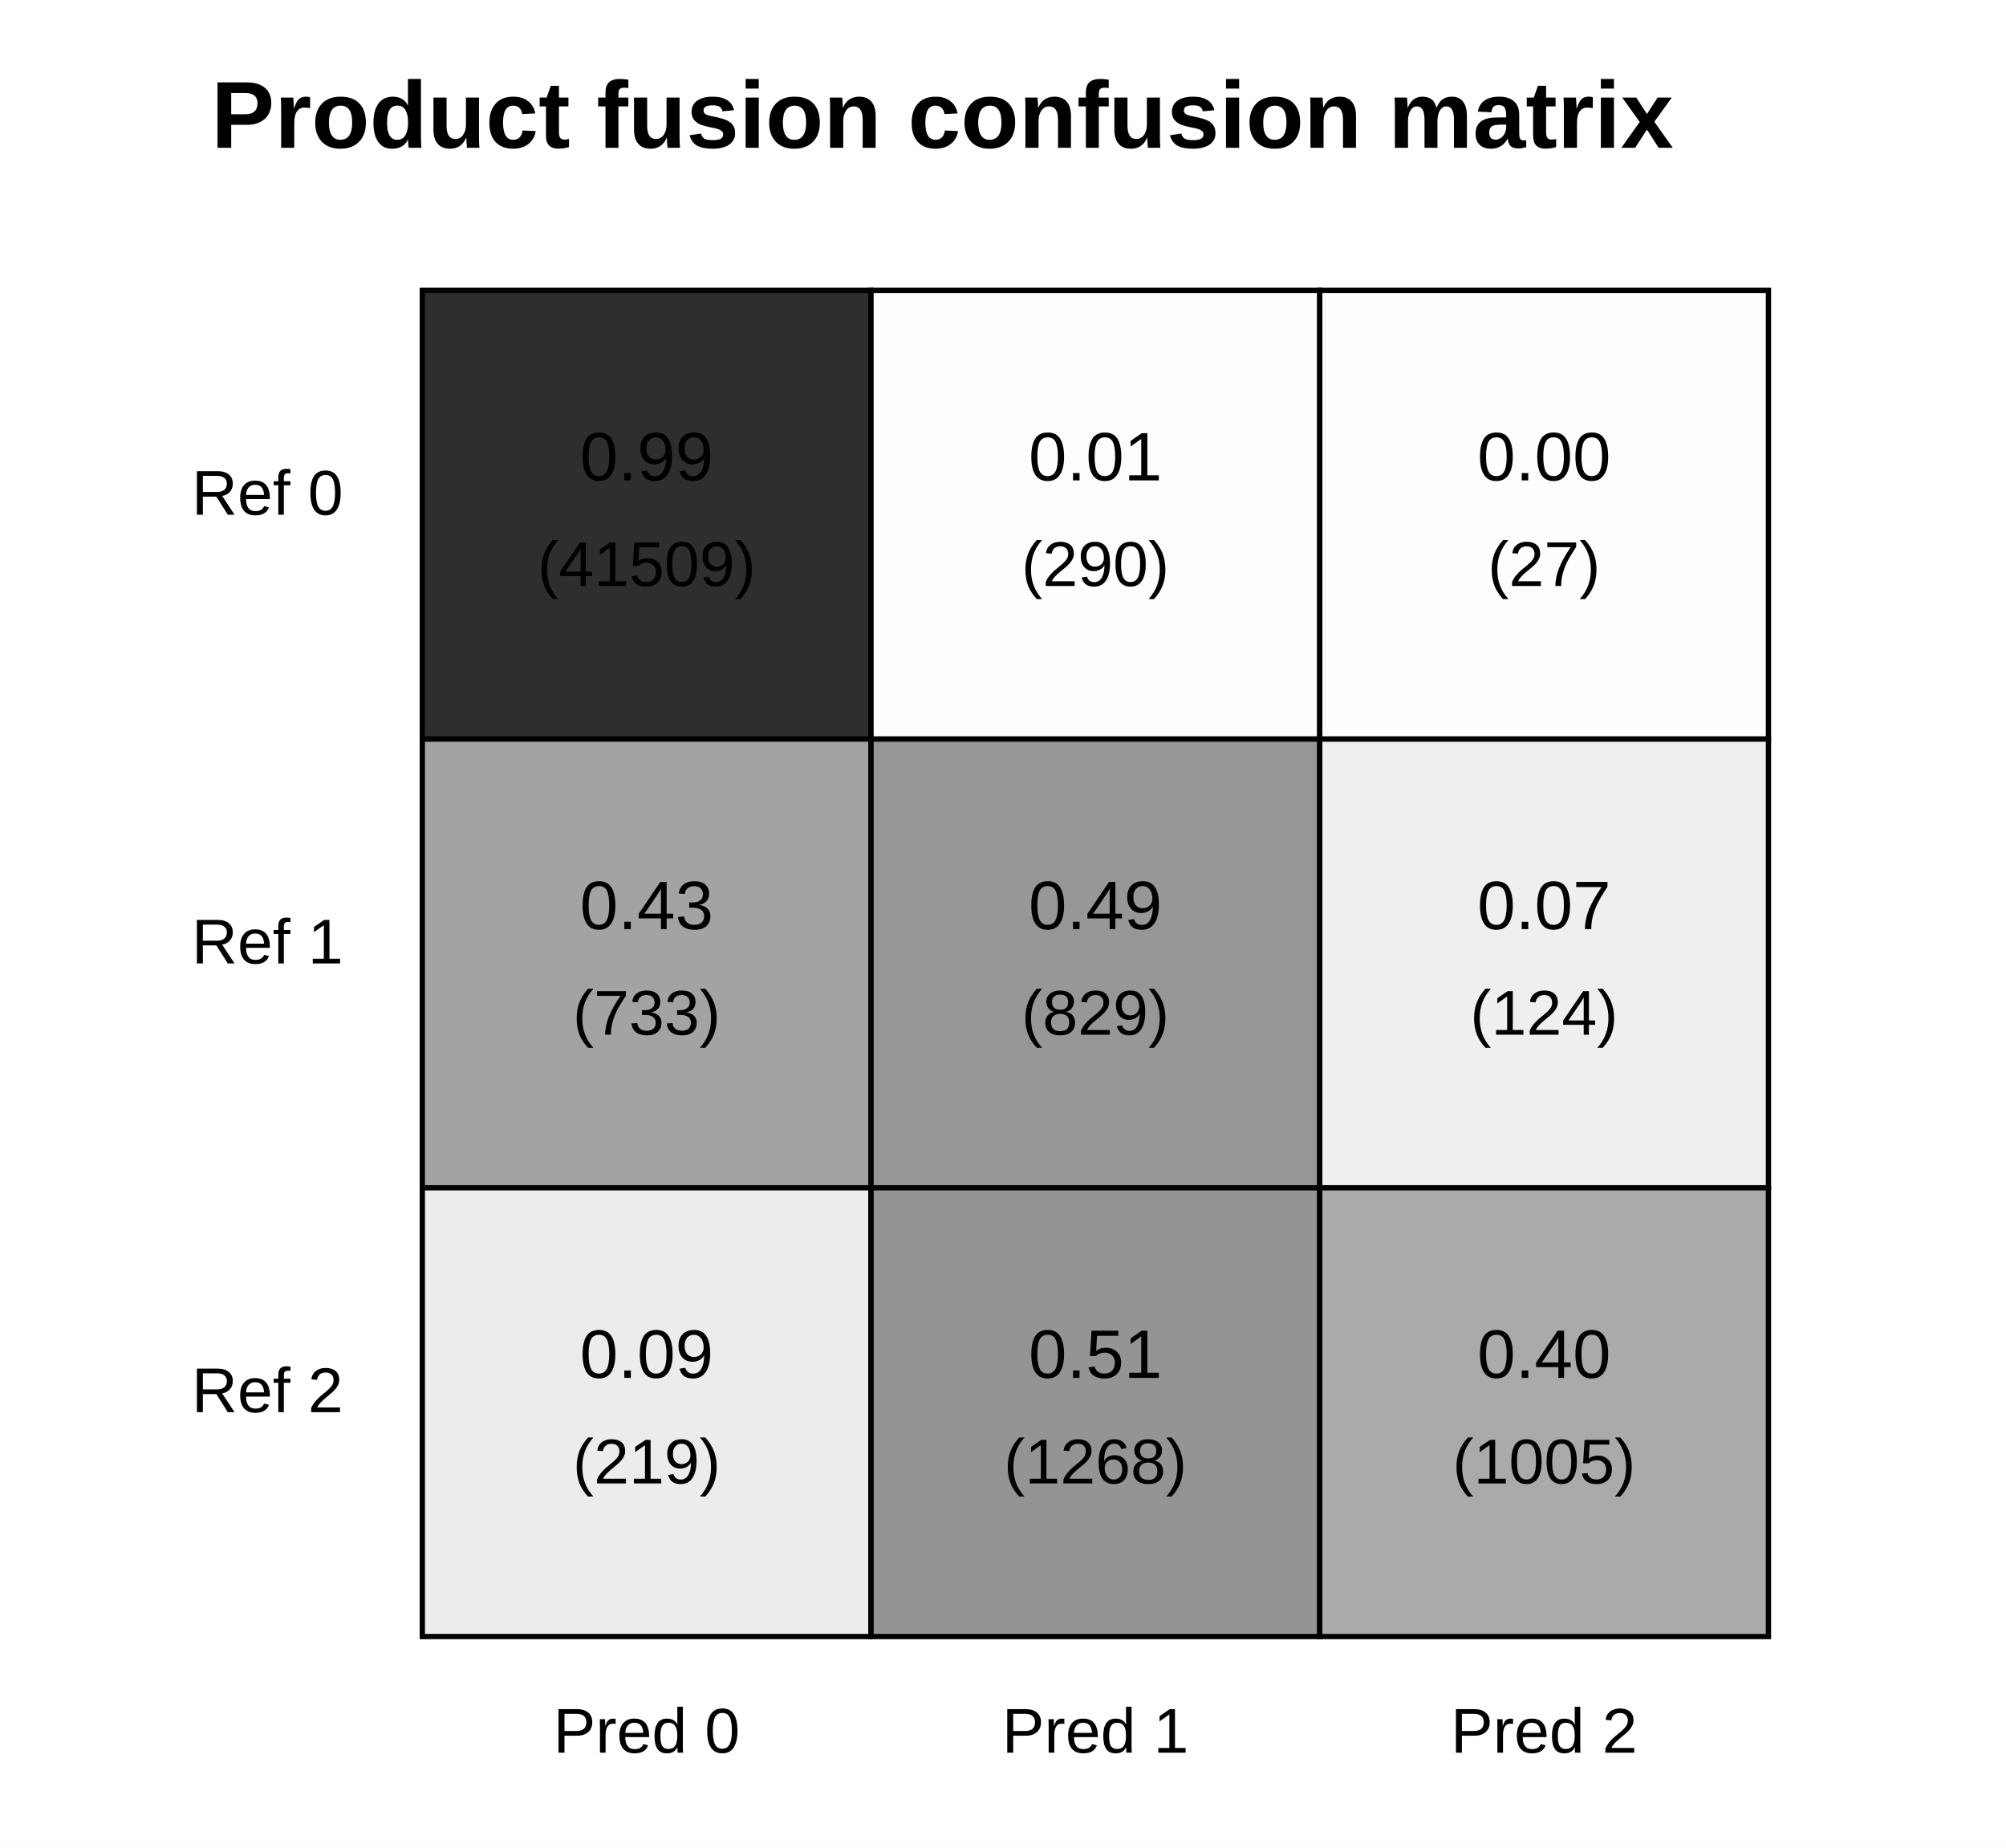
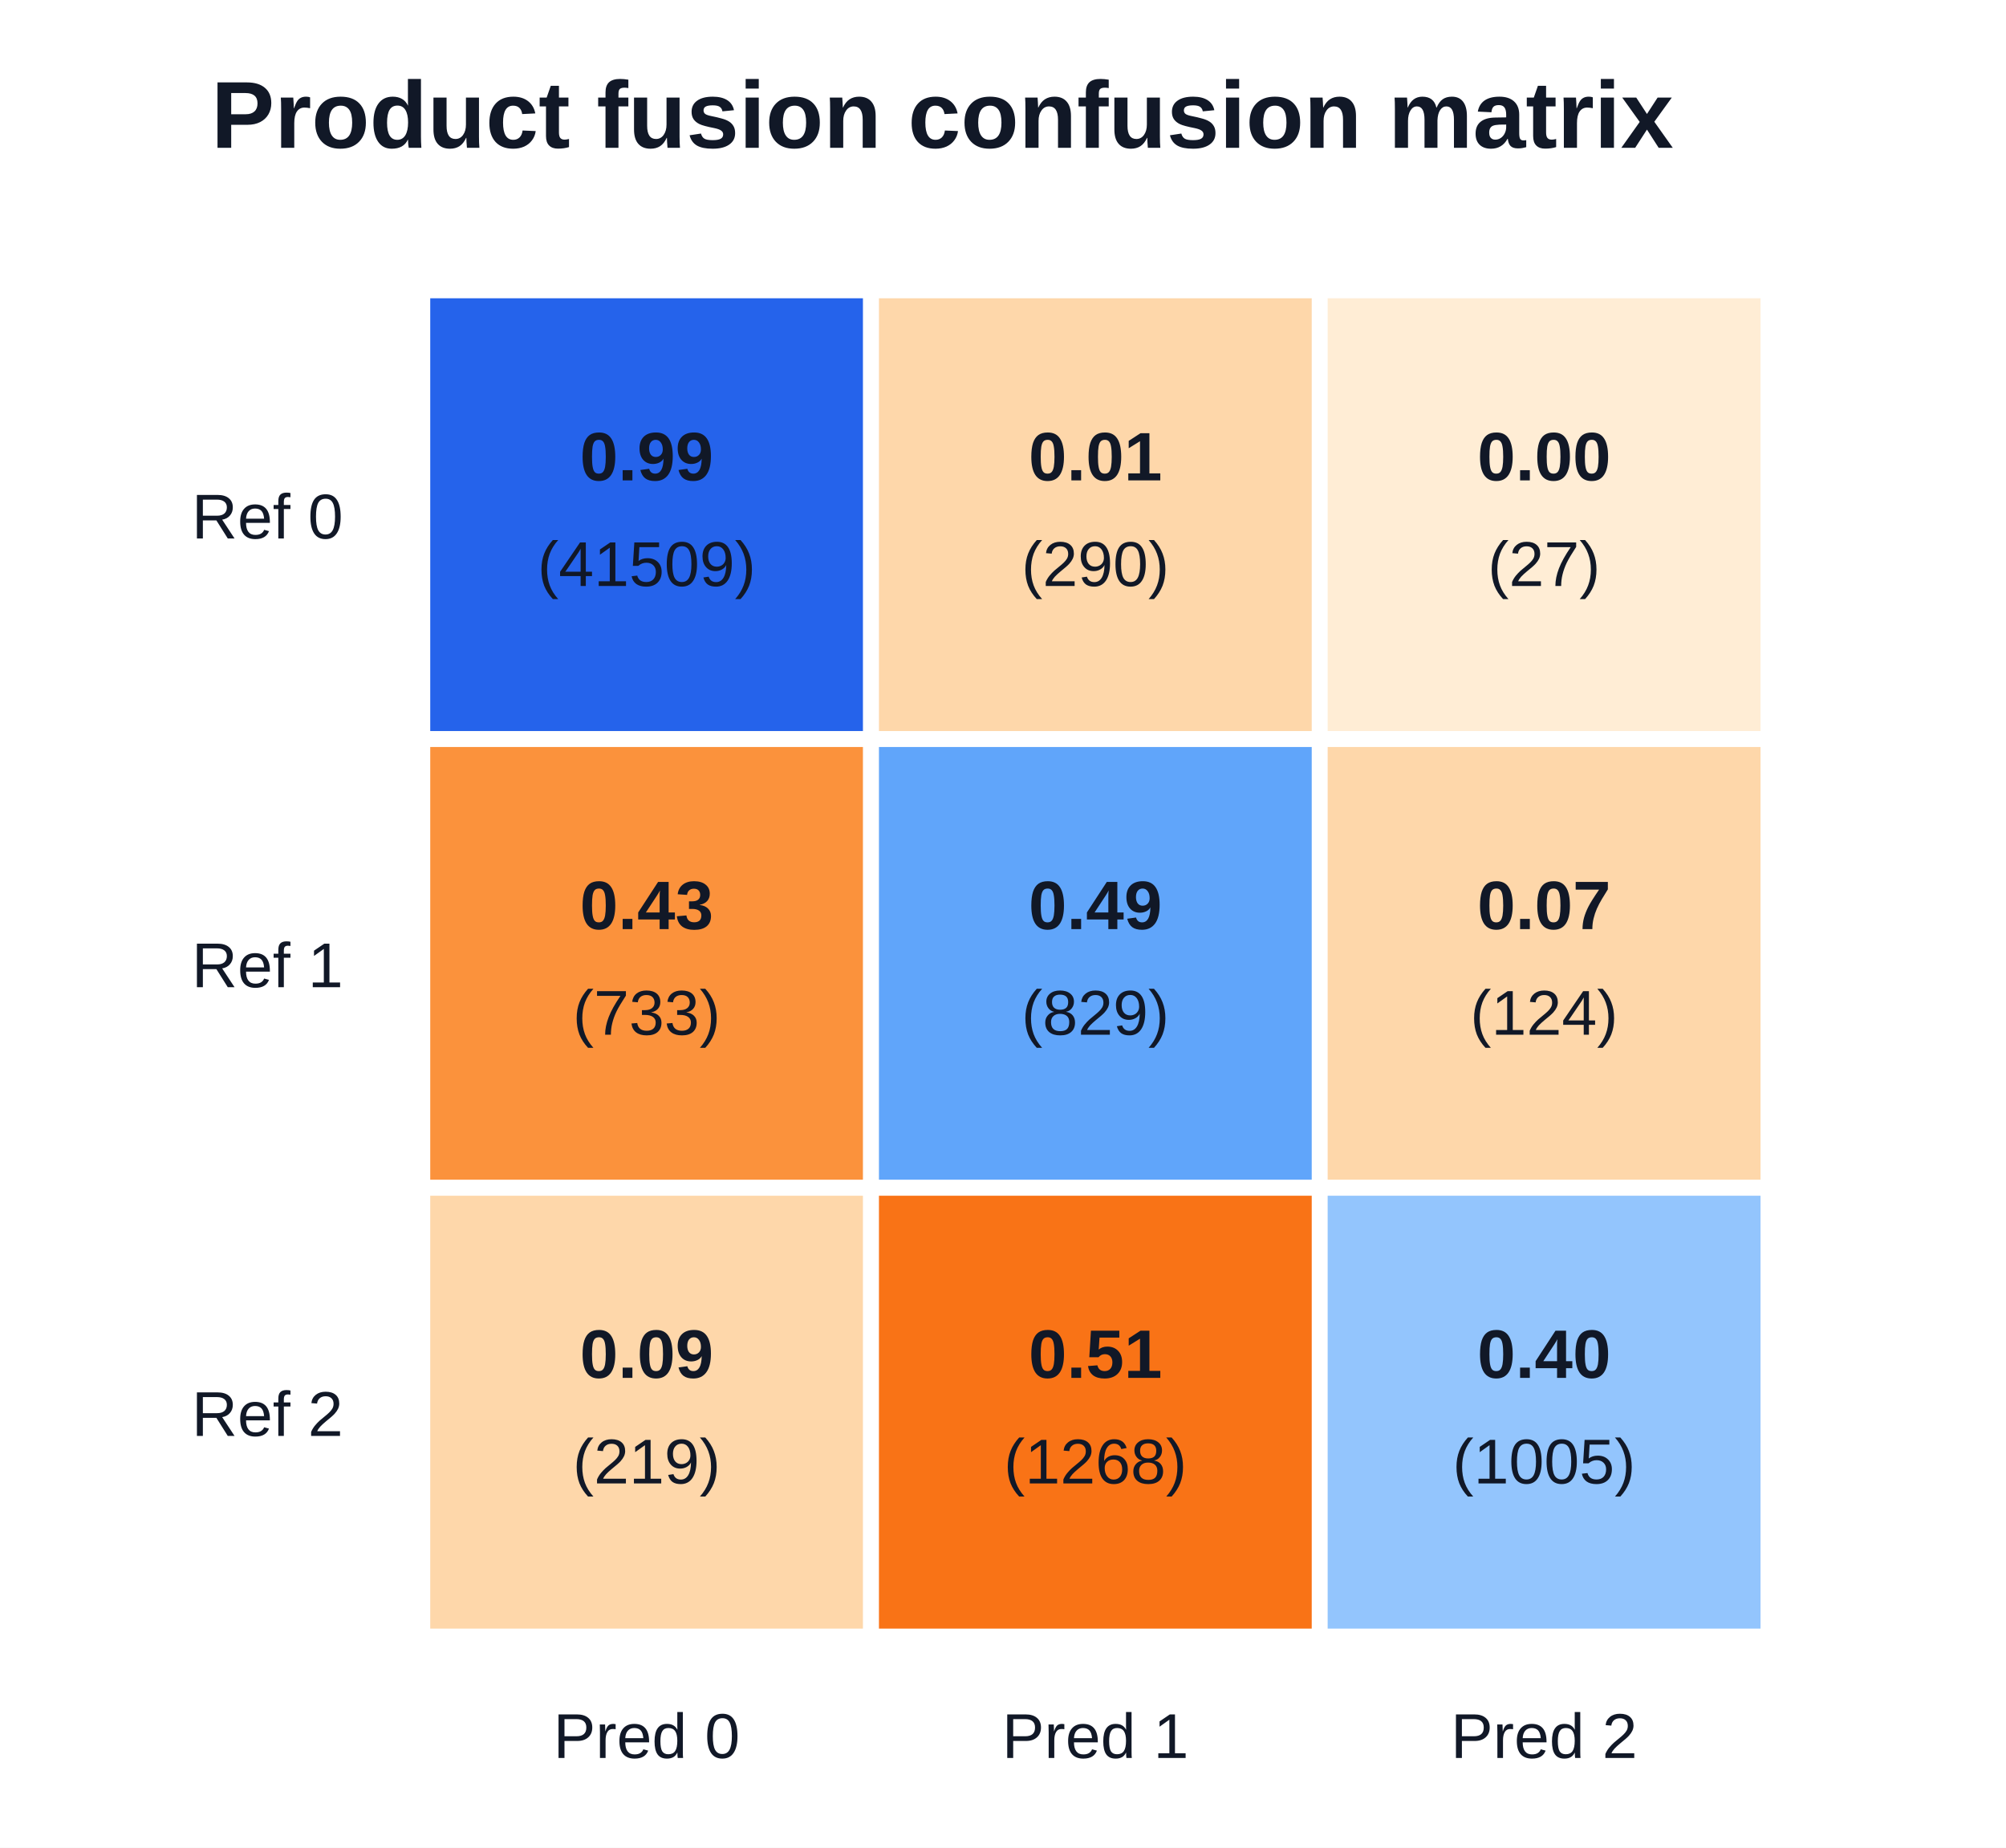
<svg xmlns="http://www.w3.org/2000/svg" width="380" height="350" viewBox="0 0 380 350">
  <rect width="100%" height="100%" fill="white" />
-   <style>text{font-family:Arial,Helvetica,sans-serif;fill:#000} .box{fill:#fff;stroke:#000;stroke-width:2} .thin{stroke:#000;stroke-width:1} .dash{stroke:#000;stroke-width:1;stroke-dasharray:4 3} .bar{fill:#000} .hatch{fill:#fff;stroke:#000;stroke-width:1.5} </style>
+   <style>text{font-family:Arial,Helvetica,sans-serif;fill:#111827}</style>
  <text x="40" y="28" font-size="18" font-weight="700">Product fusion confusion matrix</text>
-   <rect x="80" y="55" width="85" height="85" fill="rgb(46,46,46)" stroke="#000" />
-   <text x="122.5" y="91" text-anchor="middle" font-size="13" fill="white">0.99</text>
+   <rect x="80" y="55" width="85" height="85" fill="#2563eb" stroke="white" stroke-width="3" />
+   <text x="122.5" y="91" text-anchor="middle" font-size="13" font-weight="700" fill="white">0.99</text>
  <text x="122.5" y="111" text-anchor="middle" font-size="12" fill="white">(41509)</text>
-   <rect x="165" y="55" width="85" height="85" fill="rgb(253,253,253)" stroke="#000" />
-   <text x="207.5" y="91" text-anchor="middle" font-size="13" fill="black">0.01</text>
-   <text x="207.5" y="111" text-anchor="middle" font-size="12" fill="black">(290)</text>
-   <rect x="250" y="55" width="85" height="85" fill="rgb(254,254,254)" stroke="#000" />
-   <text x="292.5" y="91" text-anchor="middle" font-size="13" fill="black">0.00</text>
-   <text x="292.5" y="111" text-anchor="middle" font-size="12" fill="black">(27)</text>
-   <rect x="80" y="140" width="85" height="85" fill="rgb(163,163,163)" stroke="#000" />
-   <text x="122.5" y="176" text-anchor="middle" font-size="13" fill="black">0.43</text>
-   <text x="122.5" y="196" text-anchor="middle" font-size="12" fill="black">(733)</text>
-   <rect x="165" y="140" width="85" height="85" fill="rgb(151,151,151)" stroke="#000" />
-   <text x="207.5" y="176" text-anchor="middle" font-size="13" fill="black">0.49</text>
-   <text x="207.5" y="196" text-anchor="middle" font-size="12" fill="black">(829)</text>
-   <rect x="250" y="140" width="85" height="85" fill="rgb(239,239,239)" stroke="#000" />
-   <text x="292.5" y="176" text-anchor="middle" font-size="13" fill="black">0.07</text>
-   <text x="292.5" y="196" text-anchor="middle" font-size="12" fill="black">(124)</text>
-   <rect x="80" y="225" width="85" height="85" fill="rgb(236,236,236)" stroke="#000" />
-   <text x="122.5" y="261" text-anchor="middle" font-size="13" fill="black">0.09</text>
-   <text x="122.5" y="281" text-anchor="middle" font-size="12" fill="black">(219)</text>
-   <rect x="165" y="225" width="85" height="85" fill="rgb(148,148,148)" stroke="#000" />
-   <text x="207.5" y="261" text-anchor="middle" font-size="13" fill="black">0.51</text>
-   <text x="207.5" y="281" text-anchor="middle" font-size="12" fill="black">(1268)</text>
-   <rect x="250" y="225" width="85" height="85" fill="rgb(170,170,170)" stroke="#000" />
-   <text x="292.5" y="261" text-anchor="middle" font-size="13" fill="black">0.40</text>
-   <text x="292.5" y="281" text-anchor="middle" font-size="12" fill="black">(1005)</text>
-   <text x="122.5" y="332" text-anchor="middle" font-size="12">Pred 0</text>
-   <text x="207.5" y="332" text-anchor="middle" font-size="12">Pred 1</text>
-   <text x="292.5" y="332" text-anchor="middle" font-size="12">Pred 2</text>
-   <text x="65" y="97.5" text-anchor="end" font-size="12">Ref 0</text>
-   <text x="65" y="182.5" text-anchor="end" font-size="12">Ref 1</text>
-   <text x="65" y="267.5" text-anchor="end" font-size="12">Ref 2</text>
+   <rect x="165" y="55" width="85" height="85" fill="#fed7aa" stroke="white" stroke-width="3" />
+   <text x="207.5" y="91" text-anchor="middle" font-size="13" font-weight="700">0.01</text>
+   <text x="207.5" y="111" text-anchor="middle" font-size="12">(290)</text>
+   <rect x="250" y="55" width="85" height="85" fill="#ffedd5" stroke="white" stroke-width="3" />
+   <text x="292.5" y="91" text-anchor="middle" font-size="13" font-weight="700">0.00</text>
+   <text x="292.5" y="111" text-anchor="middle" font-size="12">(27)</text>
+   <rect x="80" y="140" width="85" height="85" fill="#fb923c" stroke="white" stroke-width="3" />
+   <text x="122.5" y="176" text-anchor="middle" font-size="13" font-weight="700">0.43</text>
+   <text x="122.5" y="196" text-anchor="middle" font-size="12">(733)</text>
+   <rect x="165" y="140" width="85" height="85" fill="#60a5fa" stroke="white" stroke-width="3" />
+   <text x="207.5" y="176" text-anchor="middle" font-size="13" font-weight="700">0.49</text>
+   <text x="207.5" y="196" text-anchor="middle" font-size="12">(829)</text>
+   <rect x="250" y="140" width="85" height="85" fill="#fed7aa" stroke="white" stroke-width="3" />
+   <text x="292.5" y="176" text-anchor="middle" font-size="13" font-weight="700">0.07</text>
+   <text x="292.5" y="196" text-anchor="middle" font-size="12">(124)</text>
+   <rect x="80" y="225" width="85" height="85" fill="#fed7aa" stroke="white" stroke-width="3" />
+   <text x="122.5" y="261" text-anchor="middle" font-size="13" font-weight="700">0.09</text>
+   <text x="122.5" y="281" text-anchor="middle" font-size="12">(219)</text>
+   <rect x="165" y="225" width="85" height="85" fill="#f97316" stroke="white" stroke-width="3" />
+   <text x="207.5" y="261" text-anchor="middle" font-size="13" font-weight="700">0.51</text>
+   <text x="207.5" y="281" text-anchor="middle" font-size="12">(1268)</text>
+   <rect x="250" y="225" width="85" height="85" fill="#93c5fd" stroke="white" stroke-width="3" />
+   <text x="292.5" y="261" text-anchor="middle" font-size="13" font-weight="700">0.40</text>
+   <text x="292.5" y="281" text-anchor="middle" font-size="12">(1005)</text>
+   <text x="65" y="102" text-anchor="end" font-size="12">Ref 0</text>
+   <text x="65" y="187" text-anchor="end" font-size="12">Ref 1</text>
+   <text x="65" y="272" text-anchor="end" font-size="12">Ref 2</text>
+   <text x="122.5" y="333" text-anchor="middle" font-size="12">Pred 0</text>
+   <text x="207.5" y="333" text-anchor="middle" font-size="12">Pred 1</text>
+   <text x="292.5" y="333" text-anchor="middle" font-size="12">Pred 2</text>
</svg>
